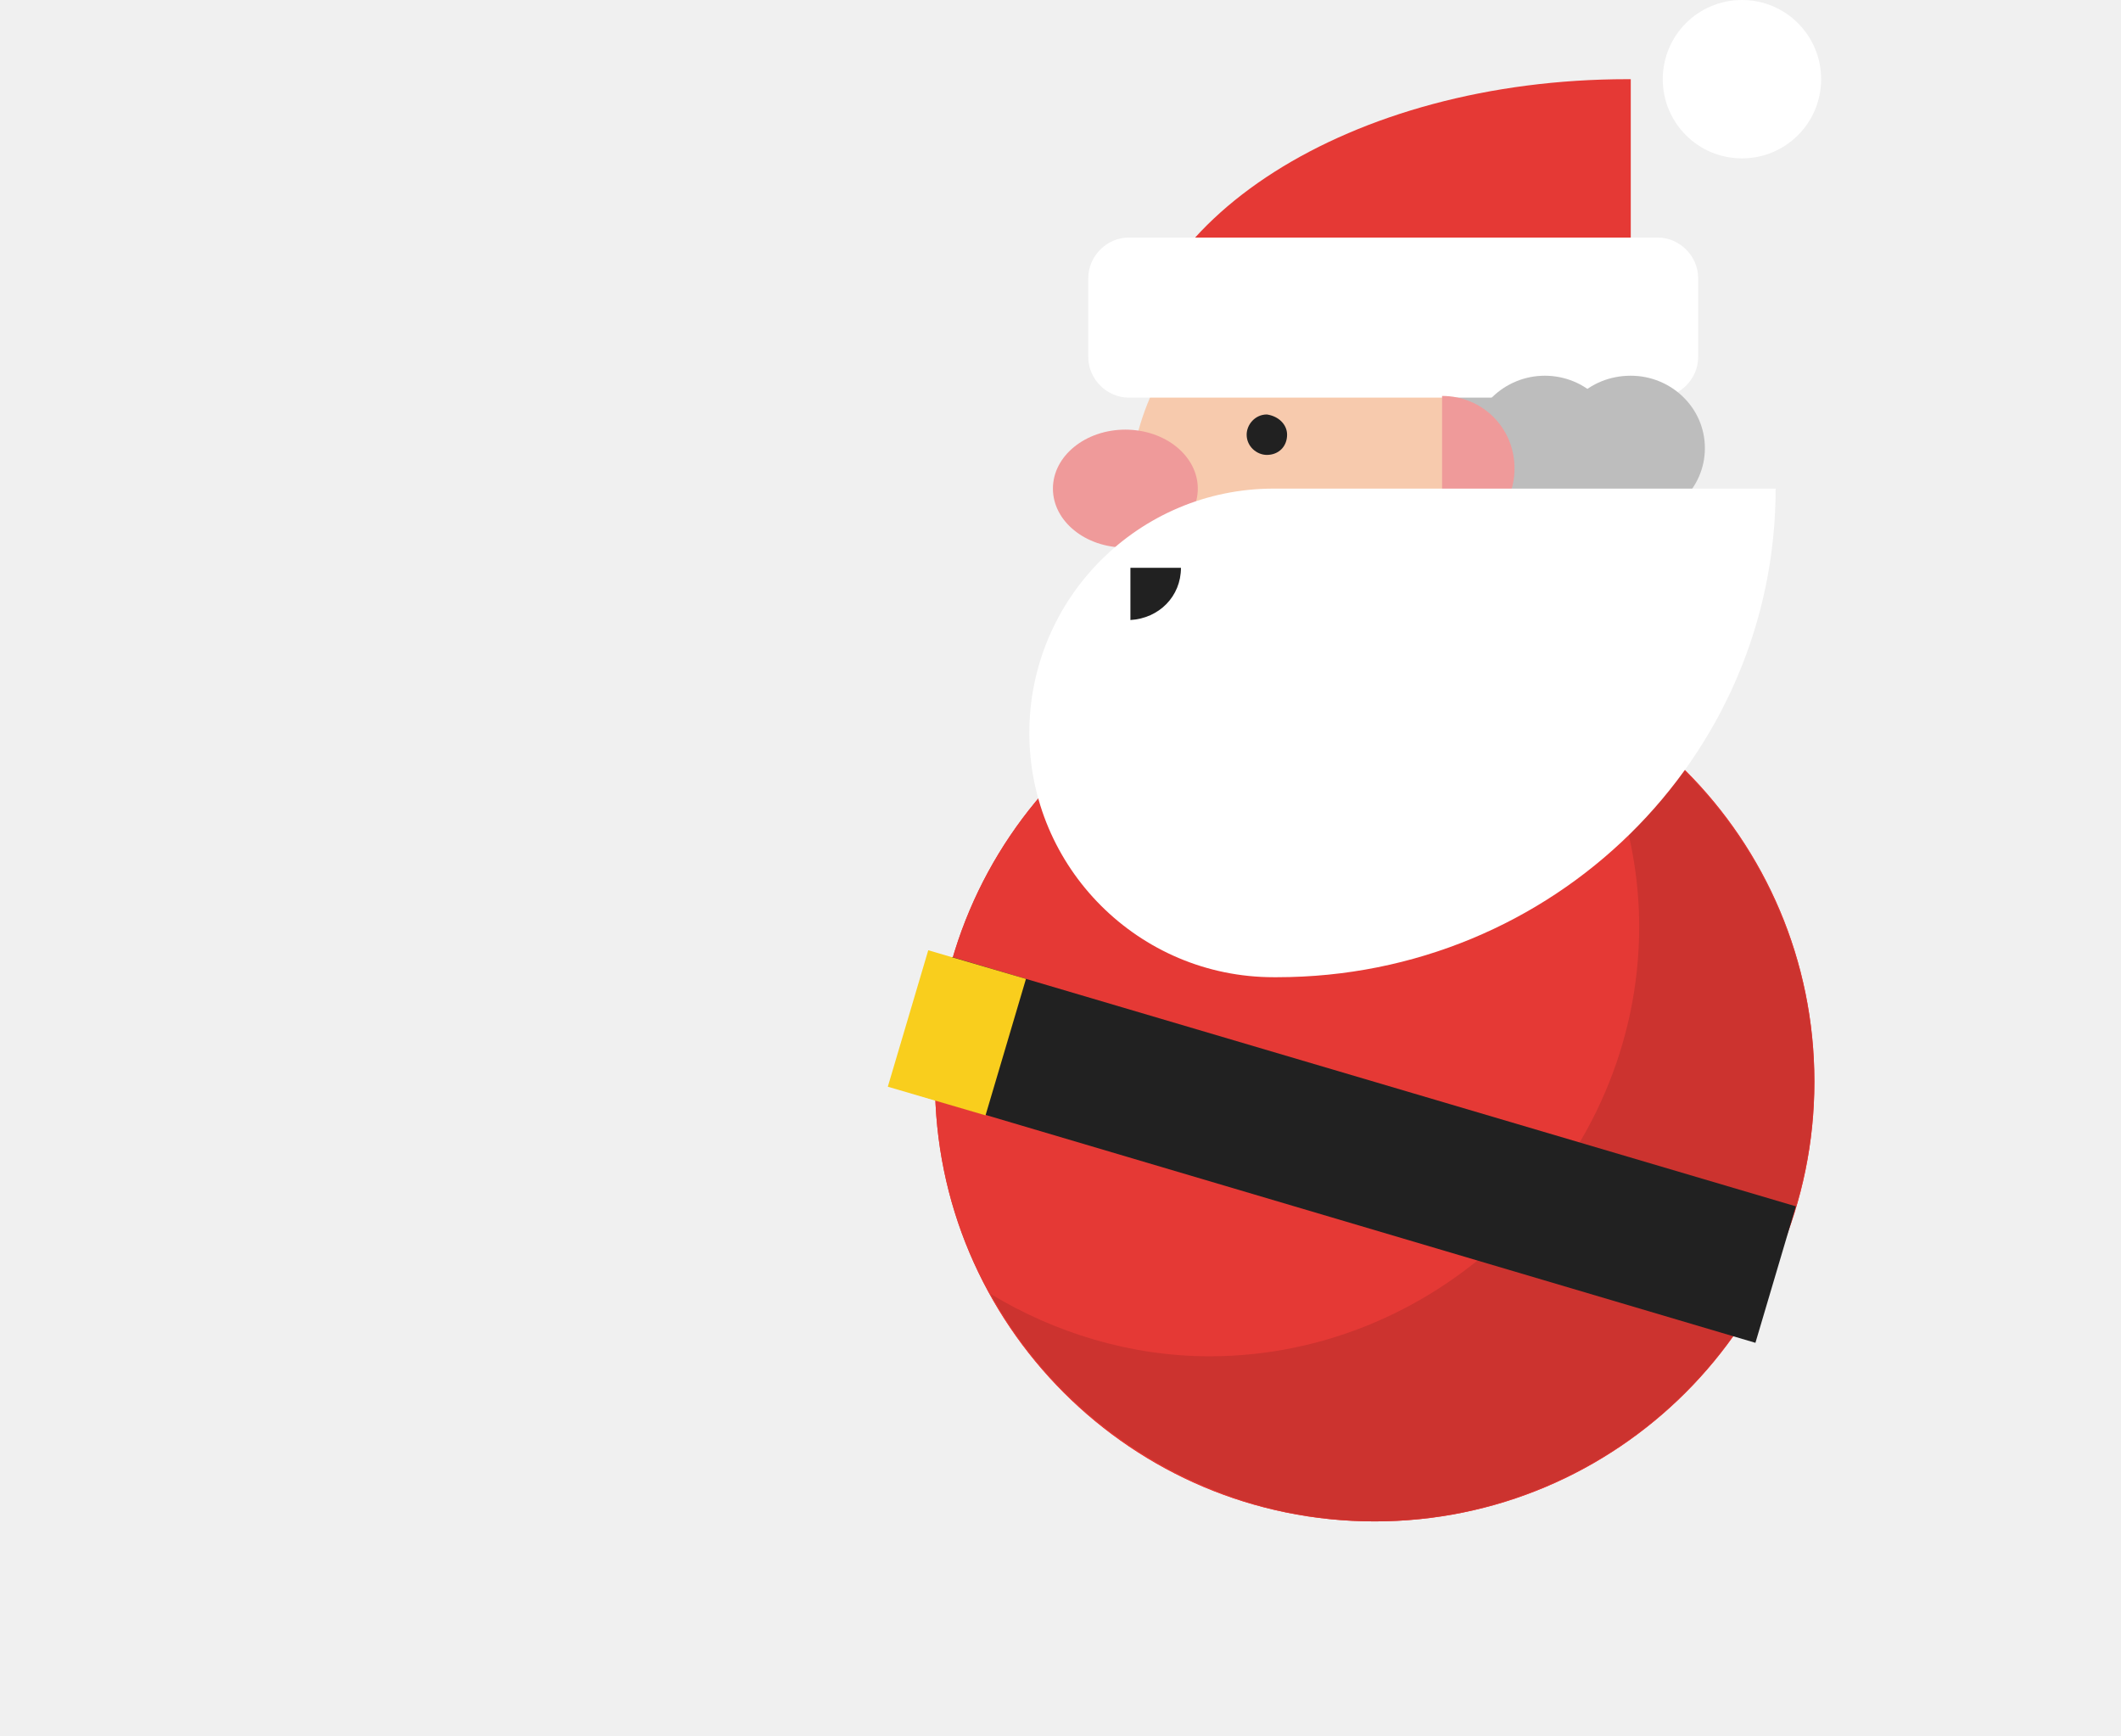
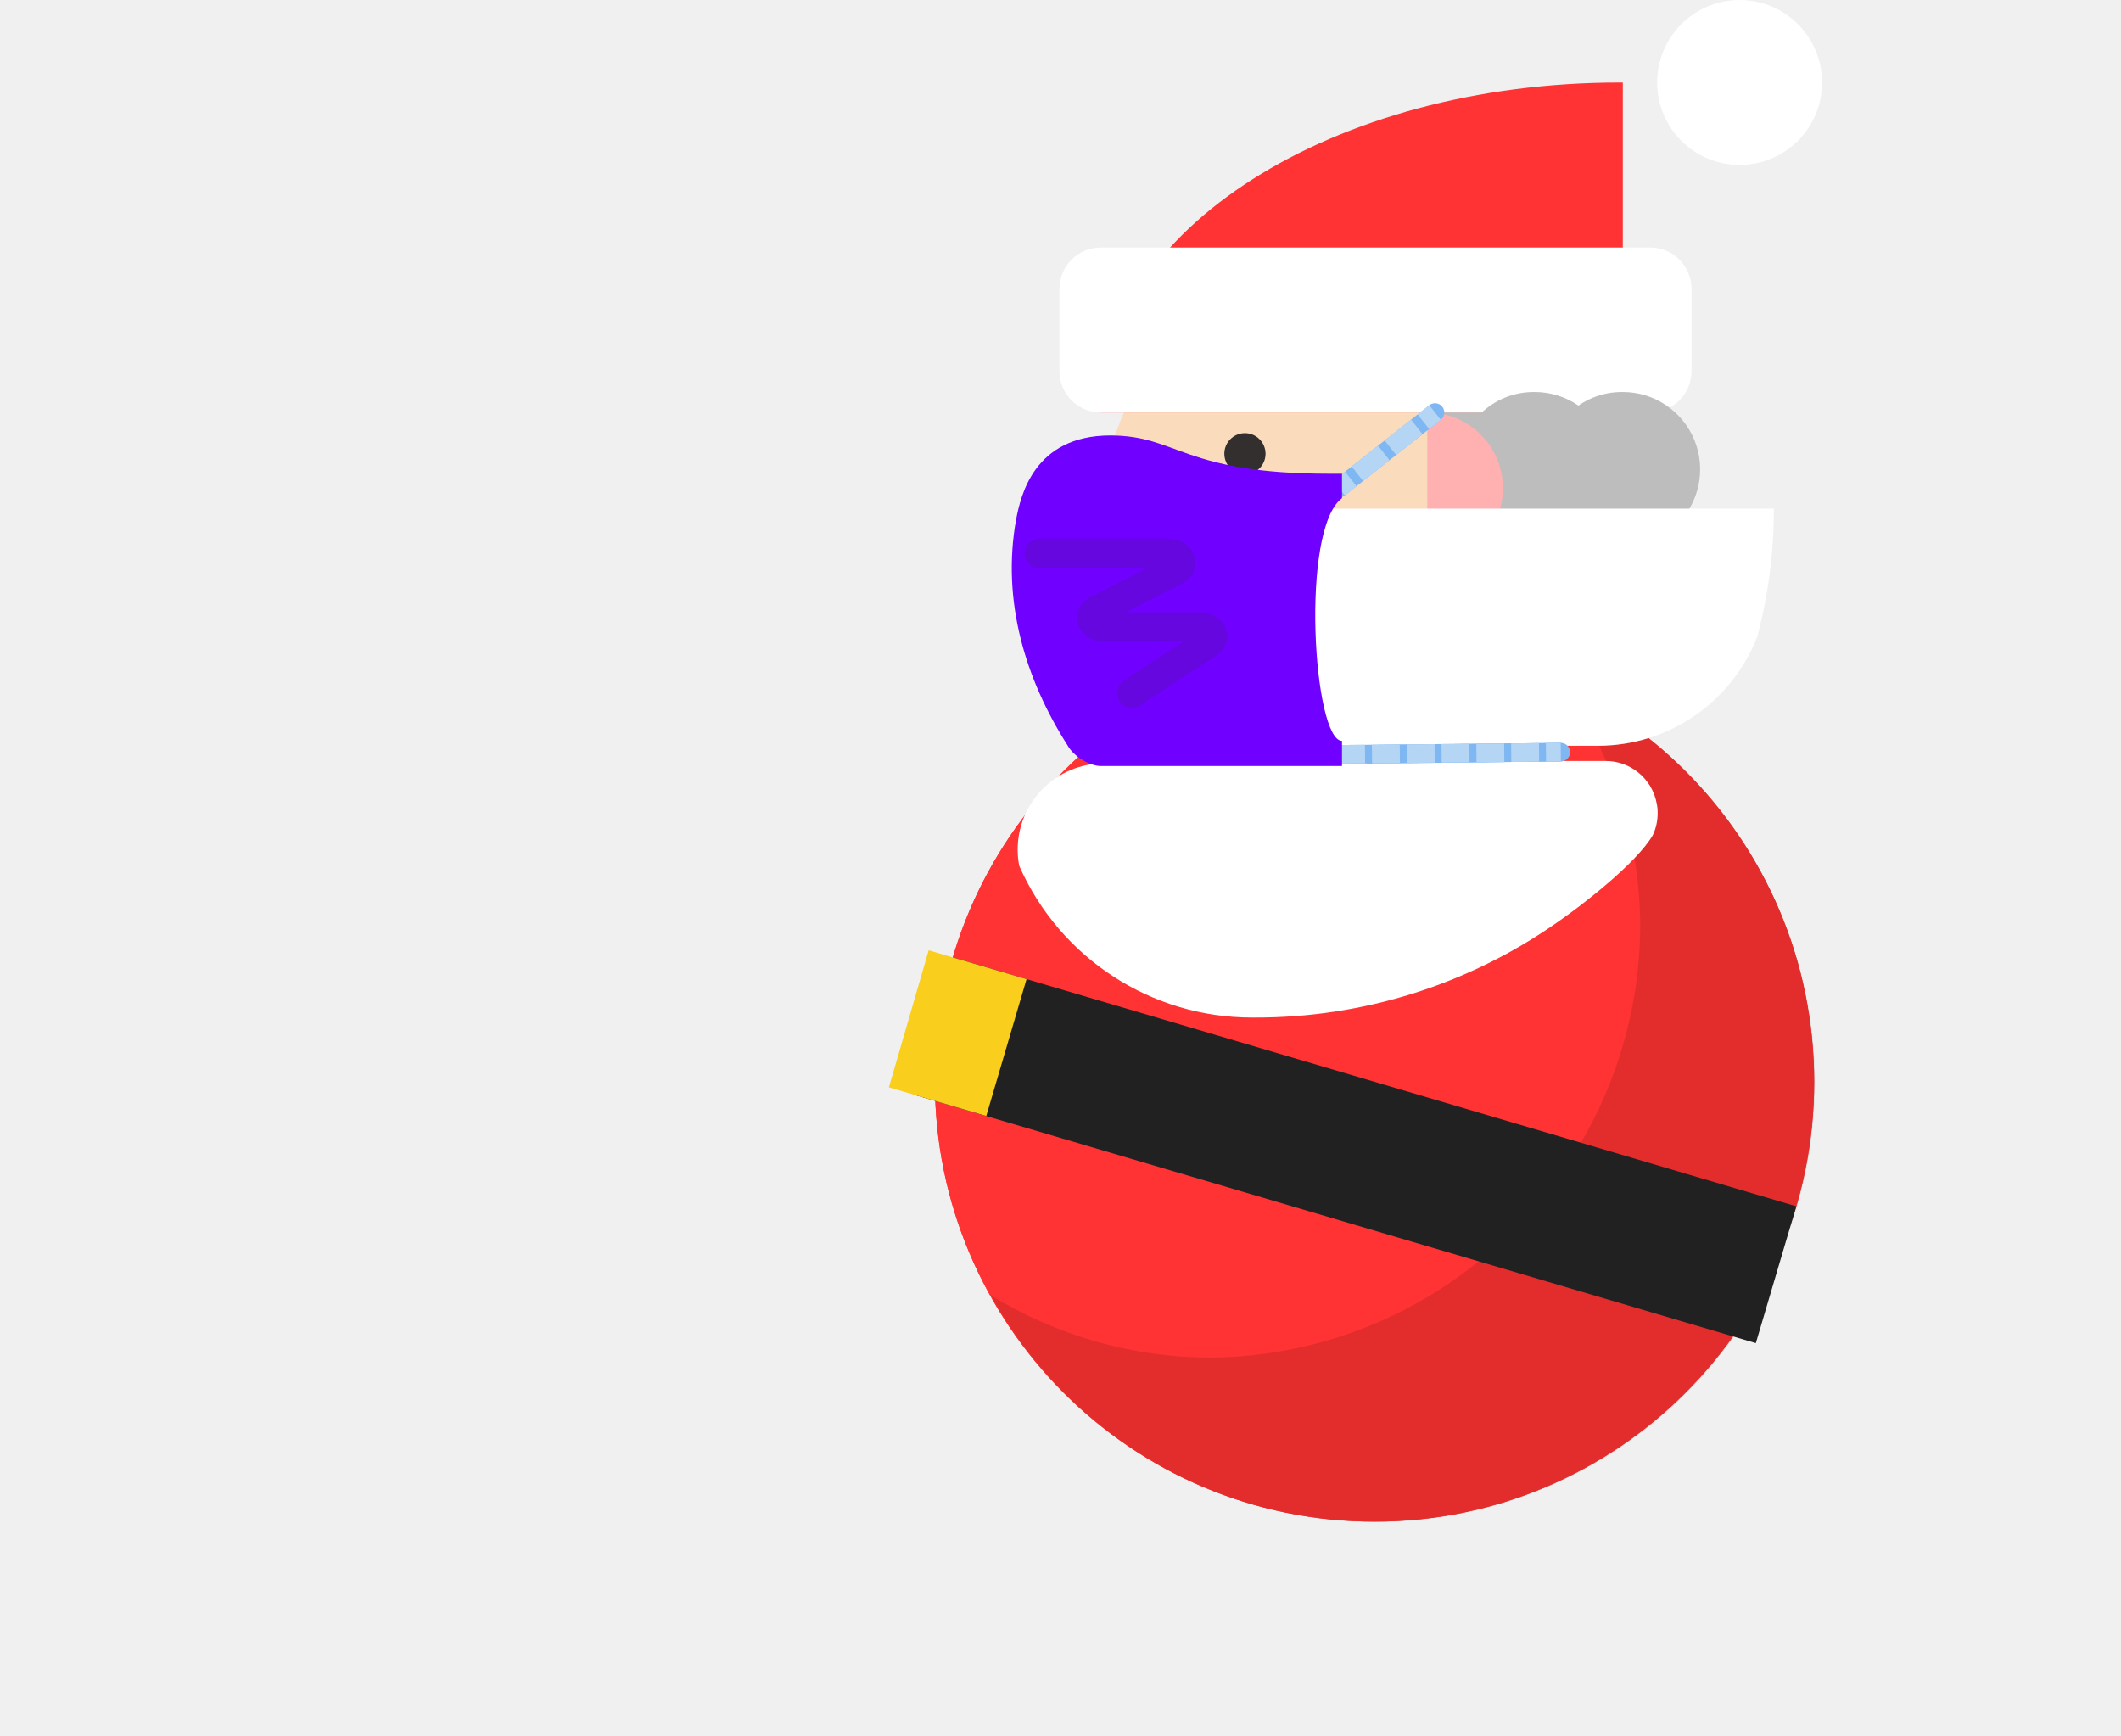
- <svg xmlns="http://www.w3.org/2000/svg" id="Layer_1" width="125.9" height="103" viewBox="0 0 125.9 103">
-   <style>.st0{fill:#404040}.st1{fill:#d34637}.st2{fill:none;stroke:#f3c443;stroke-width:4.332;stroke-linecap:round;stroke-miterlimit:10}.st3{fill:#e53935}.st4{opacity:.11}.st5{fill:#eaac1c}.st6{fill:none;stroke:#eaac1c;stroke-width:5.797;stroke-linecap:round;stroke-miterlimit:10}.st7{fill:#fff}.st8{fill:#ef9a9a}.st9{fill:#f7caad}.st10{fill:#bdbdbd}.st11{fill:#f1b31c}.st12{fill:none}.st13{fill:#212121}.st14{fill:#f9ce1d}.st15{opacity:.15;fill:#231f20}.st16{fill:#802b1f}.st17{fill:#da4637}</style>
-   <g id="New_Symbol_1">
-     <path class="st9" d="M82.7 14.1c-8.7 0-15.7 7-15.7 15.7v15.7h31.4V29.8c-.1-8.7-7.1-15.7-15.7-15.7z" />
-     <path class="st10" d="M85.7 23.9c0 2.4 2 4.3 4.4 4.3 2.4 0 4.4-1.9 4.4-4.3s-2-4.3-4.4-4.3c-2.4 0-4.4 1.9-4.4 4.3z" />
-     <path class="st7" d="M98.7 4.7c0 2.6 2.1 4.7 4.7 4.7s4.7-2.1 4.7-4.7S106 0 103.4 0s-4.7 2.1-4.7 4.7z" />
-     <path class="st3" d="M96.6 4.7h.2v18.8H67C67 13.1 80.2 4.7 96.6 4.7z" />
-     <path class="st7" d="M67 14.1c-1.3 0-2.4 1.1-2.4 2.4v4.7c0 1.3 1.1 2.4 2.4 2.4h31.4c1.3 0 2.4-1.1 2.4-2.4v-4.7c0-1.3-1.1-2.4-2.4-2.4H67z" />
-     <path class="st10" d="M92.4 26.6c0 2.4 2 4.3 4.4 4.3 2.4 0 4.4-1.9 4.4-4.3s-2-4.3-4.4-4.3c-2.5 0-4.4 1.9-4.4 4.3z" />
-     <path class="st10" d="M87.3 26.6c0 2.4 2 4.3 4.4 4.3 2.4 0 4.4-1.9 4.4-4.3s-2-4.3-4.4-4.3c-2.4 0-4.4 1.9-4.4 4.3z" />
-     <path class="st8" d="M85.6 23.5c2.4 0 4.3 1.9 4.3 4.3s-1.9 4.3-4.3 4.3v-8.6z" />
-     <circle class="st3" cx="81.6" cy="64.2" r="26.1" />
-     <circle class="st3" cx="81.6" cy="64.2" r="26.1" />
-     <path class="st4" d="M92.8 40.7c2.8 4.1 4.5 9.1 4.5 14.3 0 13.9-11.6 25.5-25.5 25.5-4.7 0-9.2-1.4-13-3.7 3.2 5.8 8.6 10.3 15.4 12.4 13.8 4.1 28.3-3.8 32.4-17.6 3.7-12.5-2.4-25.5-13.8-30.9z" />
-     <path class="st13" d="M56.5 56.8l-2.3 8.1 50 14.8 2.4-8.1z" />
-     <path class="st14" d="M55.1 56.4l-2.4 8.1 5.8 1.7 2.4-8.1z" />
-     <ellipse class="st8" cx="66.8" cy="29" rx="4.3" ry="3.5" />
-     <path class="st13" d="M76.4 25.8c0 .7-.5 1.2-1.2 1.2-.6 0-1.2-.5-1.2-1.2 0-.6.5-1.2 1.2-1.2.7.1 1.2.6 1.2 1.2z" />
-     <path class="st7" d="M75.6 29c-8 0-14.5 6.5-14.5 14.5S67.6 58 75.6 58h.2c16.4 0 29.6-13 29.6-29H75.6z" />
-     <path class="st13" d="M67.1 33.7h3c0 1.7-1.3 3-3 3.1v-3.1z" />
+ <svg xmlns="http://www.w3.org/2000/svg" xmlns:xlink="http://www.w3.org/1999/xlink" id="Layer_1" data-name="Layer 1" viewBox="0 0 125.87 102.98">
+   <defs>
+     <style>.cls-1{fill:#fadcbc;stroke:#fadcbc;}.cls-2{fill:#bdbdbd;}.cls-3{fill:#fff;}.cls-4{fill:#f33;}.cls-5{fill:#ffb1b1;}.cls-6{fill:#332f2e;}.cls-7{fill:#f9d232;}.cls-10,.cls-11,.cls-12,.cls-8,.cls-9{fill:none;stroke-width:5px;}.cls-8{stroke:#7eb7f2;}.cls-14,.cls-8{stroke-linecap:round;}.cls-10,.cls-11,.cls-12,.cls-14,.cls-8,.cls-9{stroke-miterlimit:10;}.cls-10,.cls-11,.cls-12,.cls-9{stroke:#b5d5f5;}.cls-10{stroke-dasharray:7.4 1.85;}.cls-11{stroke-dasharray:7.51 1.88;}.cls-12{stroke-dasharray:9.07 2.27;}.cls-13,.cls-14{fill:#7000ff;}.cls-14{stroke:#332f2e;stroke-width:8px;opacity:0.15;}.cls-15{opacity:0.11;}.cls-16{fill:#212121;}.cls-17{fill:#f9ce1d;}</style>
+     <symbol id="New_Symbol_47" data-name="New Symbol 47" viewBox="0 0 218.58 274.44">
+       <path class="cls-1" d="M120.47,67.4A73.52,73.52,0,0,0,47,140.93v53.28H71.65c11.68,0,11.66,18.12,0,18.12H47v2.13H194V140.93A73.51,73.51,0,0,0,120.47,67.4Z" />
+       <path class="cls-2" d="M106.1,113.08A20.86,20.86,0,1,1,85.25,92.72,20.62,20.62,0,0,1,106.1,113.08Z" />
+       <path class="cls-3" d="M44.48,22.25A22.24,22.24,0,1,1,22.24,0,22.23,22.23,0,0,1,44.48,22.25Z" />
+       <path class="cls-4" d="M54.56,22.25l-.81,0v89H194.6C194.6,62.1,131.9,22.25,54.56,22.25Z" />
+       <path class="cls-3" d="M194.6,66.76a11.15,11.15,0,0,1,11.12,11.12v22.25a11.16,11.16,0,0,1-11.12,11.13H46.33a11.16,11.16,0,0,1-11.12-11.13V77.88A11.15,11.15,0,0,1,46.33,66.76Z" />
+       <path class="cls-2" d="M74.6,126.1a20.86,20.86,0,1,1-20.85-20.37A20.62,20.62,0,0,1,74.6,126.1Z" />
+       <path class="cls-2" d="M98.38,126.1a20.86,20.86,0,1,1-20.85-20.37A20.62,20.62,0,0,1,98.38,126.1Z" />
+       <path class="cls-5" d="M106.49,111.26h0a20.4,20.4,0,0,0,0,40.8Z" />
+       <path class="cls-5" d="M215.92,137.22c0,9.22-9.12,16.69-20.39,16.69s-20.39-7.47-20.39-16.69,9.12-16.69,20.39-16.69S215.92,128,215.92,137.22Z" />
+       <path class="cls-6" d="M150.12,122.37a5.56,5.56,0,1,0,5.58-5.55A5.58,5.58,0,0,0,150.12,122.37Z" />
+       <path class="cls-6" d="M193.84,159.47H179.78a14.82,14.82,0,0,0,14.06,14.8Z" />
+       <path class="cls-3" d="M193.72,205.89V168h17.35a68.48,68.48,0,0,0-57.24-30.81H13a134.94,134.94,0,0,0,4.46,34.5,0,0,0,0,1,0,0,46.15,46.15,0,0,0,43,29.46H71v4.1H58.46a14,14,0,0,0-13.85,11.43,11.4,11.4,0,0,0-.26,2.71h0a13.73,13.73,0,0,0,1.33,5.9h0C50,232.71,64.48,244,71.61,248.89A141.34,141.34,0,0,0,153,274.45a2.68,2.68,0,0,0,.4,0l.41,0a68.59,68.59,0,0,0,62.75-40.9,22.46,22.46,0,0,0,.43-4.43A23.29,23.29,0,0,0,193.72,205.89Z" />
+       <line class="cls-7" x1="126.82" y1="203.51" x2="70.73" y2="202.87" />
+       <line class="cls-8" x1="126.82" y1="203.51" x2="70.73" y2="202.87" />
+       <line class="cls-9" x1="126.82" y1="203.51" x2="122.82" y2="203.47" />
+       <line class="cls-10" x1="120.97" y1="203.44" x2="75.66" y2="202.92" />
+       <line class="cls-9" x1="74.73" y1="202.91" x2="70.73" y2="202.87" />
+       <line class="cls-7" x1="136.68" y1="203.51" x2="70.48" y2="202.87" />
+       <line class="cls-8" x1="136.68" y1="203.51" x2="70.48" y2="202.87" />
+       <line class="cls-9" x1="136.68" y1="203.51" x2="132.68" y2="203.47" />
+       <line class="cls-11" x1="130.8" y1="203.45" x2="75.42" y2="202.92" />
+       <line class="cls-9" x1="74.48" y1="202.91" x2="70.48" y2="202.87" />
+       <line class="cls-7" x1="130.27" y1="131.66" x2="104.4" y2="111.26" />
+       <line class="cls-8" x1="130.27" y1="131.66" x2="104.4" y2="111.26" />
+       <line class="cls-9" x1="130.27" y1="131.66" x2="127.13" y2="129.18" />
+       <line class="cls-12" x1="125.35" y1="127.78" x2="108.44" y2="114.44" />
+       <line class="cls-9" x1="107.55" y1="113.74" x2="104.4" y2="111.26" />
+       <path class="cls-13" d="M203.5,201.08c-1.57,2.84-5.78,5.53-9,5.53h-65v-6.79c7.71,0,11.36-57.06,0-65.46v-6.59h3.37c39.69,0,40.77-10.32,59.2-10.32h0c20.52.06,24.09,16.23,25.33,22.62C221.37,162,214.92,183.19,203.5,201.08Z" />
+       <path class="cls-14" d="M211.13,149.27H176.36c-3.3,0-4.62,3.16-1.91,4.54l21.06,10.75c2.72,1.39,1.39,4.54-1.9,4.54H167.79c-3.1,0-4.54,2.83-2.22,4.35l20.59,13.47" />
+     </symbol>
+   </defs>
+   <g id="New_Symbol_1" data-name="New Symbol 1">
+     <circle class="cls-4" cx="81.57" cy="64.2" r="26.09" />
+     <circle class="cls-4" cx="81.57" cy="64.2" r="26.09" />
+     <path class="cls-15" d="M92.83,40.69A25.15,25.15,0,0,1,97.34,55,25.77,25.77,0,0,1,71.8,80.56a25.05,25.05,0,0,1-13-3.7A26.08,26.08,0,1,0,92.83,40.69Z" />
+     <polygon class="cls-16" points="56.55 56.81 54.21 64.95 104.2 79.7 106.6 71.58 56.55 56.81" />
+     <polygon class="cls-17" points="55.11 56.39 52.75 64.52 58.53 66.22 60.92 58.1 55.11 56.39" />
+     <use width="218.58" height="274.45" transform="matrix(-0.22, 0, 0, 0.22, 108.13, 0)" xlink:href="#New_Symbol_47" />
  </g>
</svg>
